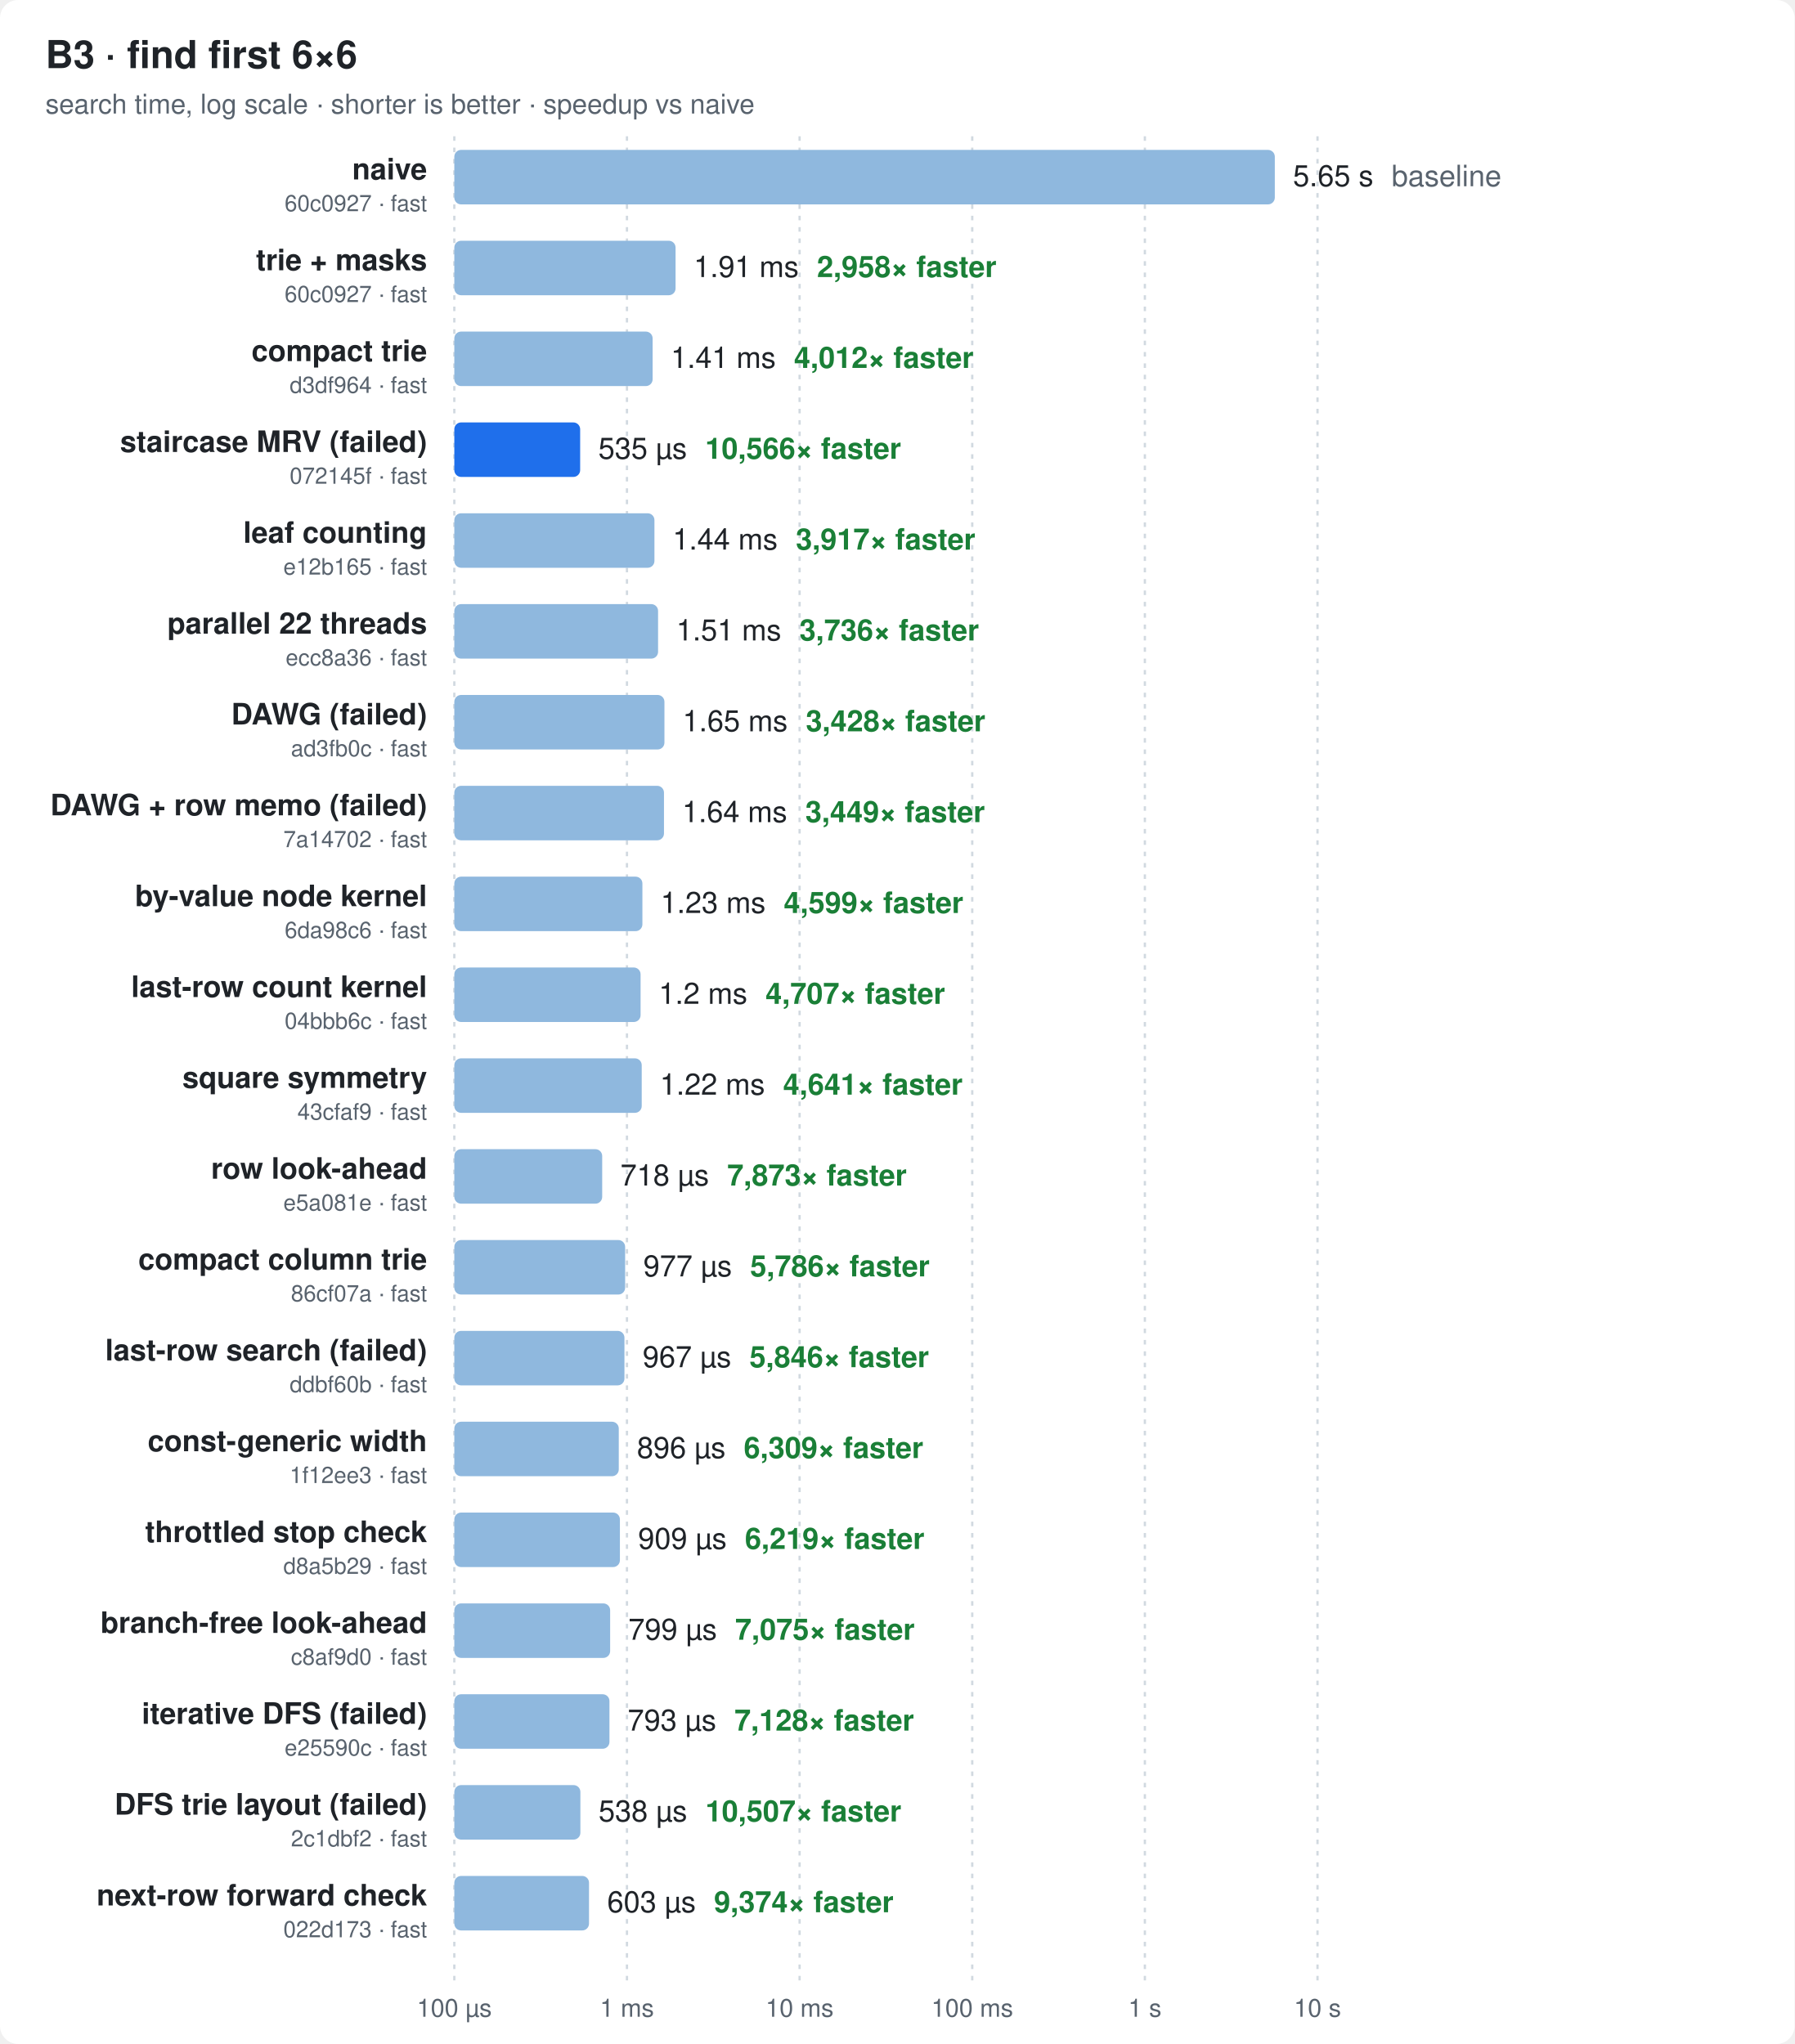
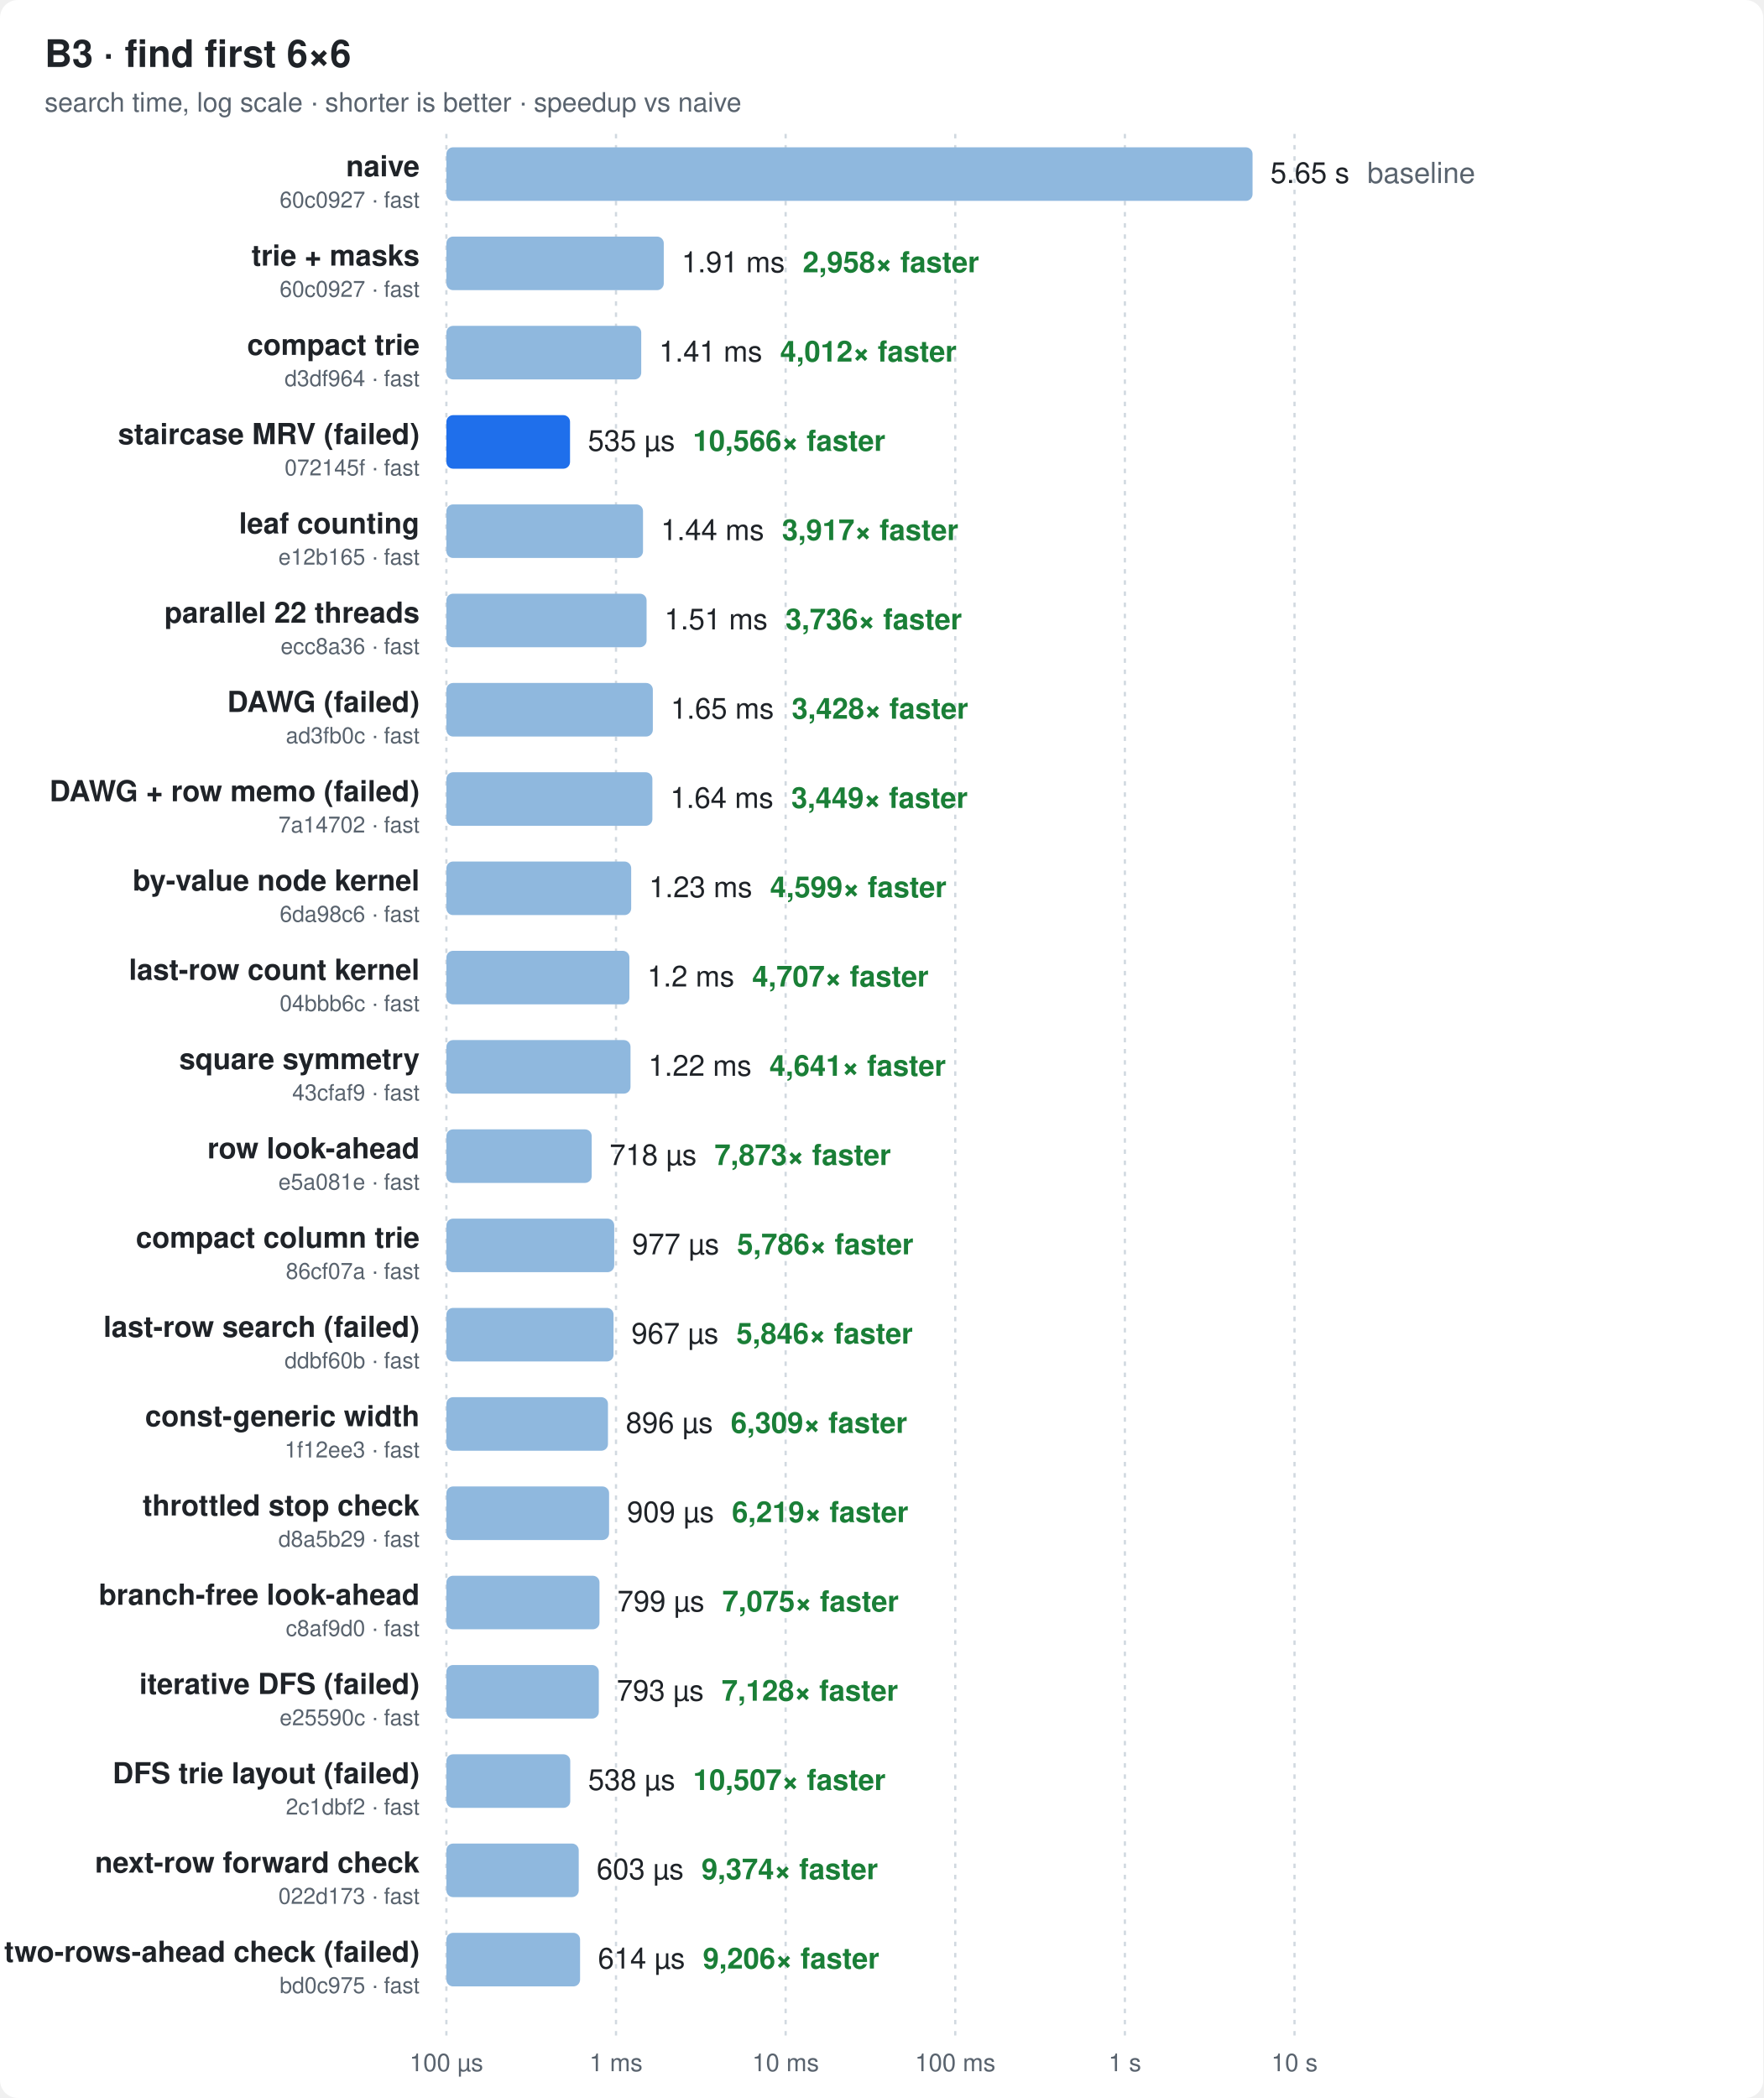
- <svg xmlns="http://www.w3.org/2000/svg" width="790" height="900" viewBox="0 0 790 900" font-family="ui-sans-serif,-apple-system,Segoe UI,Helvetica,Arial,sans-serif">
+ <svg xmlns="http://www.w3.org/2000/svg" width="790" height="940" viewBox="0 0 790 940" font-family="ui-sans-serif,-apple-system,Segoe UI,Helvetica,Arial,sans-serif">
  <style>
  .bg{fill:#ffffff} .t{fill:#1f2328} .m{fill:#59636e} .g{stroke:#d1d9e0}
  .bar{fill:#8fb8de} .best{fill:#1f6feb} .x{fill:#1a7f37;font-weight:600}
  @media (prefers-color-scheme: dark){
    .bg{fill:#0d1117} .t{fill:#e6edf3} .m{fill:#9198a1} .g{stroke:#30363d}
    .bar{fill:#2f5f8f} .best{fill:#4493f8} .x{fill:#3fb950}
  }
</style>
-   <rect class="bg" width="790" height="900" rx="8" />
+   <rect class="bg" width="790" height="940" rx="8" />
  <text class="t" x="20" y="30" font-size="17" font-weight="700">B3 · find first 6×6</text>
  <text class="m" x="20" y="50" font-size="12">search time, log scale · shorter is better · speedup vs naive</text>
-   <line class="g" x1="200.0" x2="200.0" y1="60" y2="872" stroke-dasharray="2 3" />
-   <text class="m" x="200.0" y="888" font-size="11" text-anchor="middle">100 µs</text>
-   <line class="g" x1="276.0" x2="276.0" y1="60" y2="872" stroke-dasharray="2 3" />
-   <text class="m" x="276.0" y="888" font-size="11" text-anchor="middle">1 ms</text>
-   <line class="g" x1="352.0" x2="352.0" y1="60" y2="872" stroke-dasharray="2 3" />
-   <text class="m" x="352.0" y="888" font-size="11" text-anchor="middle">10 ms</text>
-   <line class="g" x1="428.0" x2="428.0" y1="60" y2="872" stroke-dasharray="2 3" />
-   <text class="m" x="428.0" y="888" font-size="11" text-anchor="middle">100 ms</text>
-   <line class="g" x1="504.0" x2="504.0" y1="60" y2="872" stroke-dasharray="2 3" />
-   <text class="m" x="504.0" y="888" font-size="11" text-anchor="middle">1 s</text>
-   <line class="g" x1="580.0" x2="580.0" y1="60" y2="872" stroke-dasharray="2 3" />
-   <text class="m" x="580.0" y="888" font-size="11" text-anchor="middle">10 s</text>
+   <line class="g" x1="200.0" x2="200.0" y1="60" y2="912" stroke-dasharray="2 3" />
+   <text class="m" x="200.0" y="928" font-size="11" text-anchor="middle">100 µs</text>
+   <line class="g" x1="276.0" x2="276.0" y1="60" y2="912" stroke-dasharray="2 3" />
+   <text class="m" x="276.0" y="928" font-size="11" text-anchor="middle">1 ms</text>
+   <line class="g" x1="352.0" x2="352.0" y1="60" y2="912" stroke-dasharray="2 3" />
+   <text class="m" x="352.0" y="928" font-size="11" text-anchor="middle">10 ms</text>
+   <line class="g" x1="428.0" x2="428.0" y1="60" y2="912" stroke-dasharray="2 3" />
+   <text class="m" x="428.0" y="928" font-size="11" text-anchor="middle">100 ms</text>
+   <line class="g" x1="504.0" x2="504.0" y1="60" y2="912" stroke-dasharray="2 3" />
+   <text class="m" x="504.0" y="928" font-size="11" text-anchor="middle">1 s</text>
+   <line class="g" x1="580.0" x2="580.0" y1="60" y2="912" stroke-dasharray="2 3" />
+   <text class="m" x="580.0" y="928" font-size="11" text-anchor="middle">10 s</text>
  <text class="t" x="188" y="79.0" font-size="13" font-weight="600" text-anchor="end">naive</text>
  <text class="m" x="188" y="93.0" font-size="10" text-anchor="end">60c0927 · fast</text>
  <rect class="bar" x="200" y="66" width="361.2" height="24" rx="3" />
  <text class="t" x="569.2" y="82.0" font-size="13">5.65 s<tspan class="m" dx="8">baseline</tspan>
  </text>
  <text class="t" x="188" y="119.0" font-size="13" font-weight="600" text-anchor="end">trie + masks</text>
  <text class="m" x="188" y="133.0" font-size="10" text-anchor="end">60c0927 · fast</text>
  <rect class="bar" x="200" y="106" width="97.4" height="24" rx="3" />
  <text class="t" x="305.4" y="122.0" font-size="13">1.91 ms<tspan class="x" dx="8">2,958× faster</tspan>
  </text>
  <text class="t" x="188" y="159.0" font-size="13" font-weight="600" text-anchor="end">compact trie</text>
  <text class="m" x="188" y="173.0" font-size="10" text-anchor="end">d3df964 · fast</text>
  <rect class="bar" x="200" y="146" width="87.3" height="24" rx="3" />
  <text class="t" x="295.3" y="162.0" font-size="13">1.41 ms<tspan class="x" dx="8">4,012× faster</tspan>
  </text>
  <text class="t" x="188" y="199.0" font-size="13" font-weight="600" text-anchor="end">staircase MRV (failed)</text>
  <text class="m" x="188" y="213.0" font-size="10" text-anchor="end">072145f · fast</text>
  <rect class="best" x="200" y="186" width="55.4" height="24" rx="3" />
  <text class="t" x="263.4" y="202.0" font-size="13">535 µs<tspan class="x" dx="8">10,566× faster</tspan>
  </text>
  <text class="t" x="188" y="239.0" font-size="13" font-weight="600" text-anchor="end">leaf counting</text>
  <text class="m" x="188" y="253.0" font-size="10" text-anchor="end">e12b165 · fast</text>
  <rect class="bar" x="200" y="226" width="88.1" height="24" rx="3" />
  <text class="t" x="296.1" y="242.0" font-size="13">1.44 ms<tspan class="x" dx="8">3,917× faster</tspan>
  </text>
  <text class="t" x="188" y="279.0" font-size="13" font-weight="600" text-anchor="end">parallel 22 threads</text>
  <text class="m" x="188" y="293.0" font-size="10" text-anchor="end">ecc8a36 · fast</text>
  <rect class="bar" x="200" y="266" width="89.7" height="24" rx="3" />
  <text class="t" x="297.7" y="282.0" font-size="13">1.51 ms<tspan class="x" dx="8">3,736× faster</tspan>
  </text>
  <text class="t" x="188" y="319.0" font-size="13" font-weight="600" text-anchor="end">DAWG (failed)</text>
  <text class="m" x="188" y="333.0" font-size="10" text-anchor="end">ad3fb0c · fast</text>
  <rect class="bar" x="200" y="306" width="92.5" height="24" rx="3" />
  <text class="t" x="300.5" y="322.0" font-size="13">1.65 ms<tspan class="x" dx="8">3,428× faster</tspan>
  </text>
  <text class="t" x="188" y="359.0" font-size="13" font-weight="600" text-anchor="end">DAWG + row memo (failed)</text>
  <text class="m" x="188" y="373.0" font-size="10" text-anchor="end">7a14702 · fast</text>
  <rect class="bar" x="200" y="346" width="92.3" height="24" rx="3" />
  <text class="t" x="300.3" y="362.0" font-size="13">1.64 ms<tspan class="x" dx="8">3,449× faster</tspan>
  </text>
  <text class="t" x="188" y="399.0" font-size="13" font-weight="600" text-anchor="end">by-value node kernel</text>
  <text class="m" x="188" y="413.0" font-size="10" text-anchor="end">6da98c6 · fast</text>
  <rect class="bar" x="200" y="386" width="82.8" height="24" rx="3" />
  <text class="t" x="290.8" y="402.0" font-size="13">1.23 ms<tspan class="x" dx="8">4,599× faster</tspan>
  </text>
  <text class="t" x="188" y="439.0" font-size="13" font-weight="600" text-anchor="end">last-row count kernel</text>
  <text class="m" x="188" y="453.0" font-size="10" text-anchor="end">04bbb6c · fast</text>
  <rect class="bar" x="200" y="426" width="82.0" height="24" rx="3" />
  <text class="t" x="290.0" y="442.0" font-size="13">1.2 ms<tspan class="x" dx="8">4,707× faster</tspan>
  </text>
  <text class="t" x="188" y="479.0" font-size="13" font-weight="600" text-anchor="end">square symmetry</text>
  <text class="m" x="188" y="493.0" font-size="10" text-anchor="end">43cfaf9 · fast</text>
  <rect class="bar" x="200" y="466" width="82.5" height="24" rx="3" />
  <text class="t" x="290.5" y="482.0" font-size="13">1.22 ms<tspan class="x" dx="8">4,641× faster</tspan>
  </text>
  <text class="t" x="188" y="519.0" font-size="13" font-weight="600" text-anchor="end">row look-ahead</text>
  <text class="m" x="188" y="533.0" font-size="10" text-anchor="end">e5a081e · fast</text>
  <rect class="bar" x="200" y="506" width="65.1" height="24" rx="3" />
  <text class="t" x="273.1" y="522.0" font-size="13">718 µs<tspan class="x" dx="8">7,873× faster</tspan>
  </text>
  <text class="t" x="188" y="559.0" font-size="13" font-weight="600" text-anchor="end">compact column trie</text>
  <text class="m" x="188" y="573.0" font-size="10" text-anchor="end">86cf07a · fast</text>
  <rect class="bar" x="200" y="546" width="75.2" height="24" rx="3" />
  <text class="t" x="283.2" y="562.0" font-size="13">977 µs<tspan class="x" dx="8">5,786× faster</tspan>
  </text>
  <text class="t" x="188" y="599.0" font-size="13" font-weight="600" text-anchor="end">last-row search (failed)</text>
  <text class="m" x="188" y="613.0" font-size="10" text-anchor="end">ddbf60b · fast</text>
  <rect class="bar" x="200" y="586" width="74.9" height="24" rx="3" />
  <text class="t" x="282.9" y="602.0" font-size="13">967 µs<tspan class="x" dx="8">5,846× faster</tspan>
  </text>
  <text class="t" x="188" y="639.0" font-size="13" font-weight="600" text-anchor="end">const-generic width</text>
  <text class="m" x="188" y="653.0" font-size="10" text-anchor="end">1f12ee3 · fast</text>
  <rect class="bar" x="200" y="626" width="72.4" height="24" rx="3" />
  <text class="t" x="280.4" y="642.0" font-size="13">896 µs<tspan class="x" dx="8">6,309× faster</tspan>
  </text>
  <text class="t" x="188" y="679.0" font-size="13" font-weight="600" text-anchor="end">throttled stop check</text>
  <text class="m" x="188" y="693.0" font-size="10" text-anchor="end">d8a5b29 · fast</text>
  <rect class="bar" x="200" y="666" width="72.9" height="24" rx="3" />
  <text class="t" x="280.9" y="682.0" font-size="13">909 µs<tspan class="x" dx="8">6,219× faster</tspan>
  </text>
  <text class="t" x="188" y="719.0" font-size="13" font-weight="600" text-anchor="end">branch-free look-ahead</text>
  <text class="m" x="188" y="733.0" font-size="10" text-anchor="end">c8af9d0 · fast</text>
  <rect class="bar" x="200" y="706" width="68.6" height="24" rx="3" />
  <text class="t" x="276.6" y="722.0" font-size="13">799 µs<tspan class="x" dx="8">7,075× faster</tspan>
  </text>
  <text class="t" x="188" y="759.0" font-size="13" font-weight="600" text-anchor="end">iterative DFS (failed)</text>
  <text class="m" x="188" y="773.0" font-size="10" text-anchor="end">e25590c · fast</text>
  <rect class="bar" x="200" y="746" width="68.3" height="24" rx="3" />
  <text class="t" x="276.3" y="762.0" font-size="13">793 µs<tspan class="x" dx="8">7,128× faster</tspan>
  </text>
  <text class="t" x="188" y="799.0" font-size="13" font-weight="600" text-anchor="end">DFS trie layout (failed)</text>
  <text class="m" x="188" y="813.0" font-size="10" text-anchor="end">2c1dbf2 · fast</text>
  <rect class="bar" x="200" y="786" width="55.5" height="24" rx="3" />
  <text class="t" x="263.5" y="802.0" font-size="13">538 µs<tspan class="x" dx="8">10,507× faster</tspan>
  </text>
  <text class="t" x="188" y="839.0" font-size="13" font-weight="600" text-anchor="end">next-row forward check</text>
  <text class="m" x="188" y="853.0" font-size="10" text-anchor="end">022d173 · fast</text>
  <rect class="bar" x="200" y="826" width="59.3" height="24" rx="3" />
  <text class="t" x="267.3" y="842.0" font-size="13">603 µs<tspan class="x" dx="8">9,374× faster</tspan>
  </text>
+   <text class="t" x="188" y="879.0" font-size="13" font-weight="600" text-anchor="end">two-rows-ahead check (failed)</text>
+   <text class="m" x="188" y="893.0" font-size="10" text-anchor="end">bd0c975 · fast</text>
+   <rect class="bar" x="200" y="866" width="59.9" height="24" rx="3" />
+   <text class="t" x="267.9" y="882.0" font-size="13">614 µs<tspan class="x" dx="8">9,206× faster</tspan>
+   </text>
</svg>
